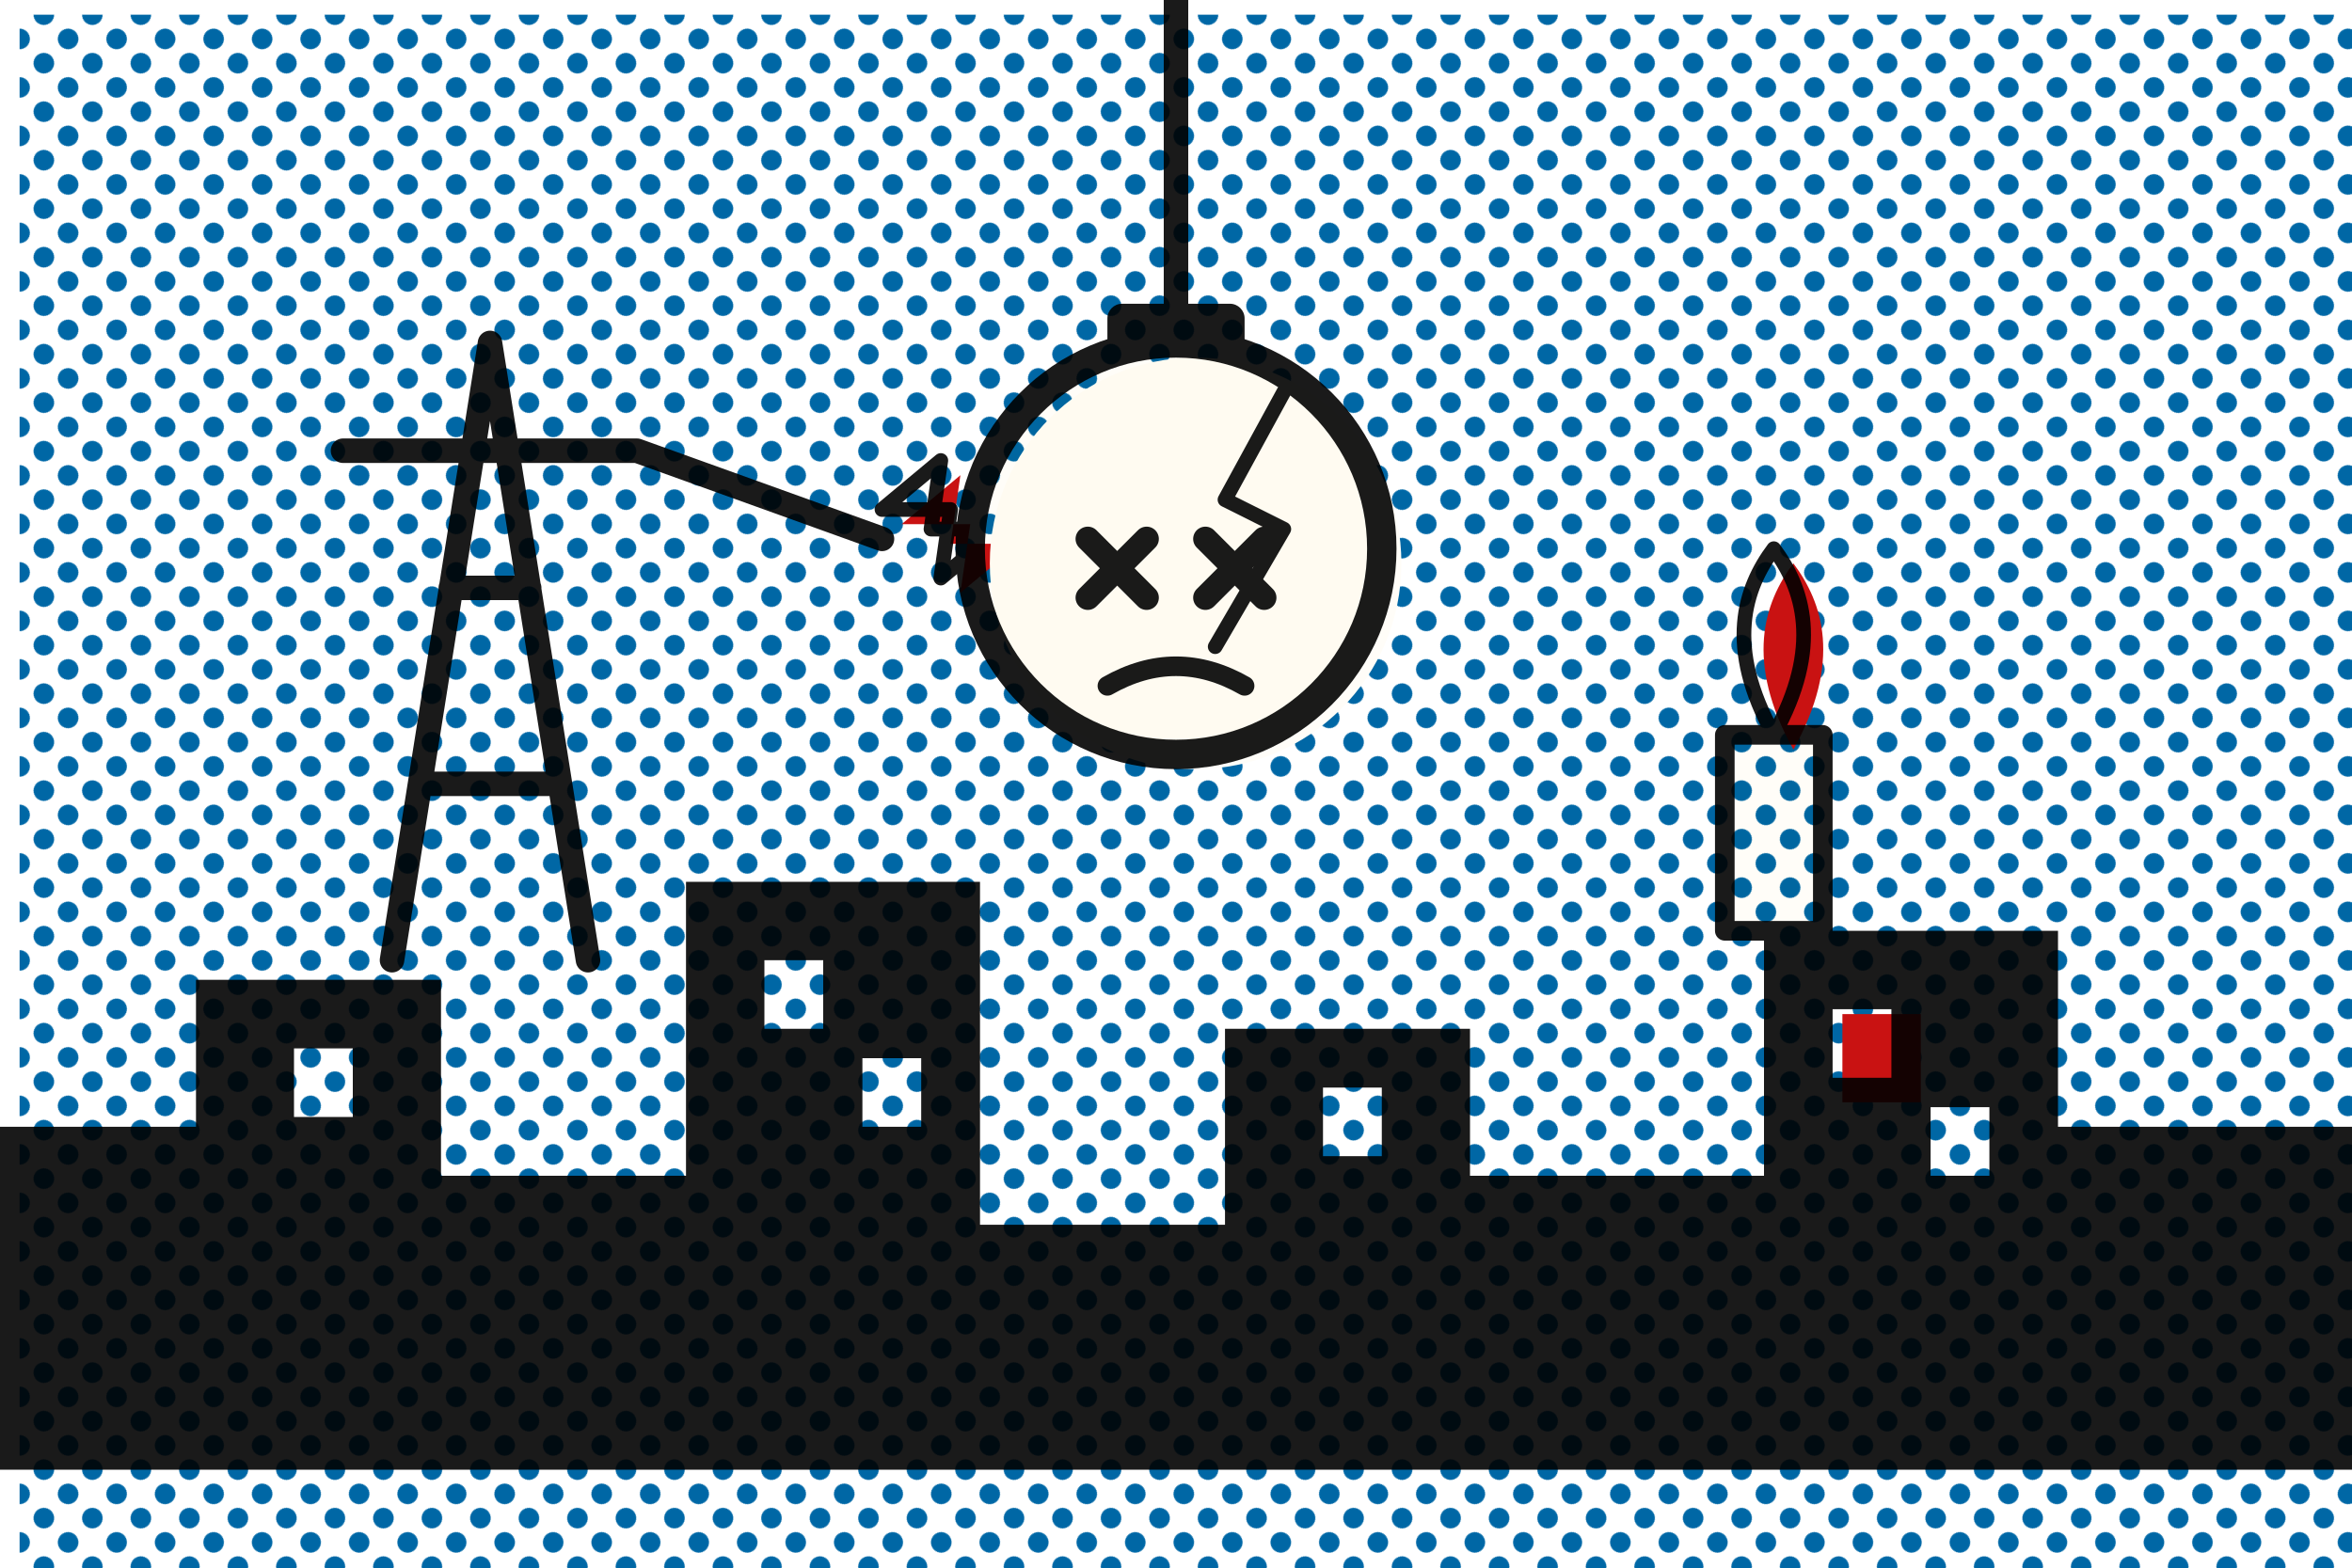
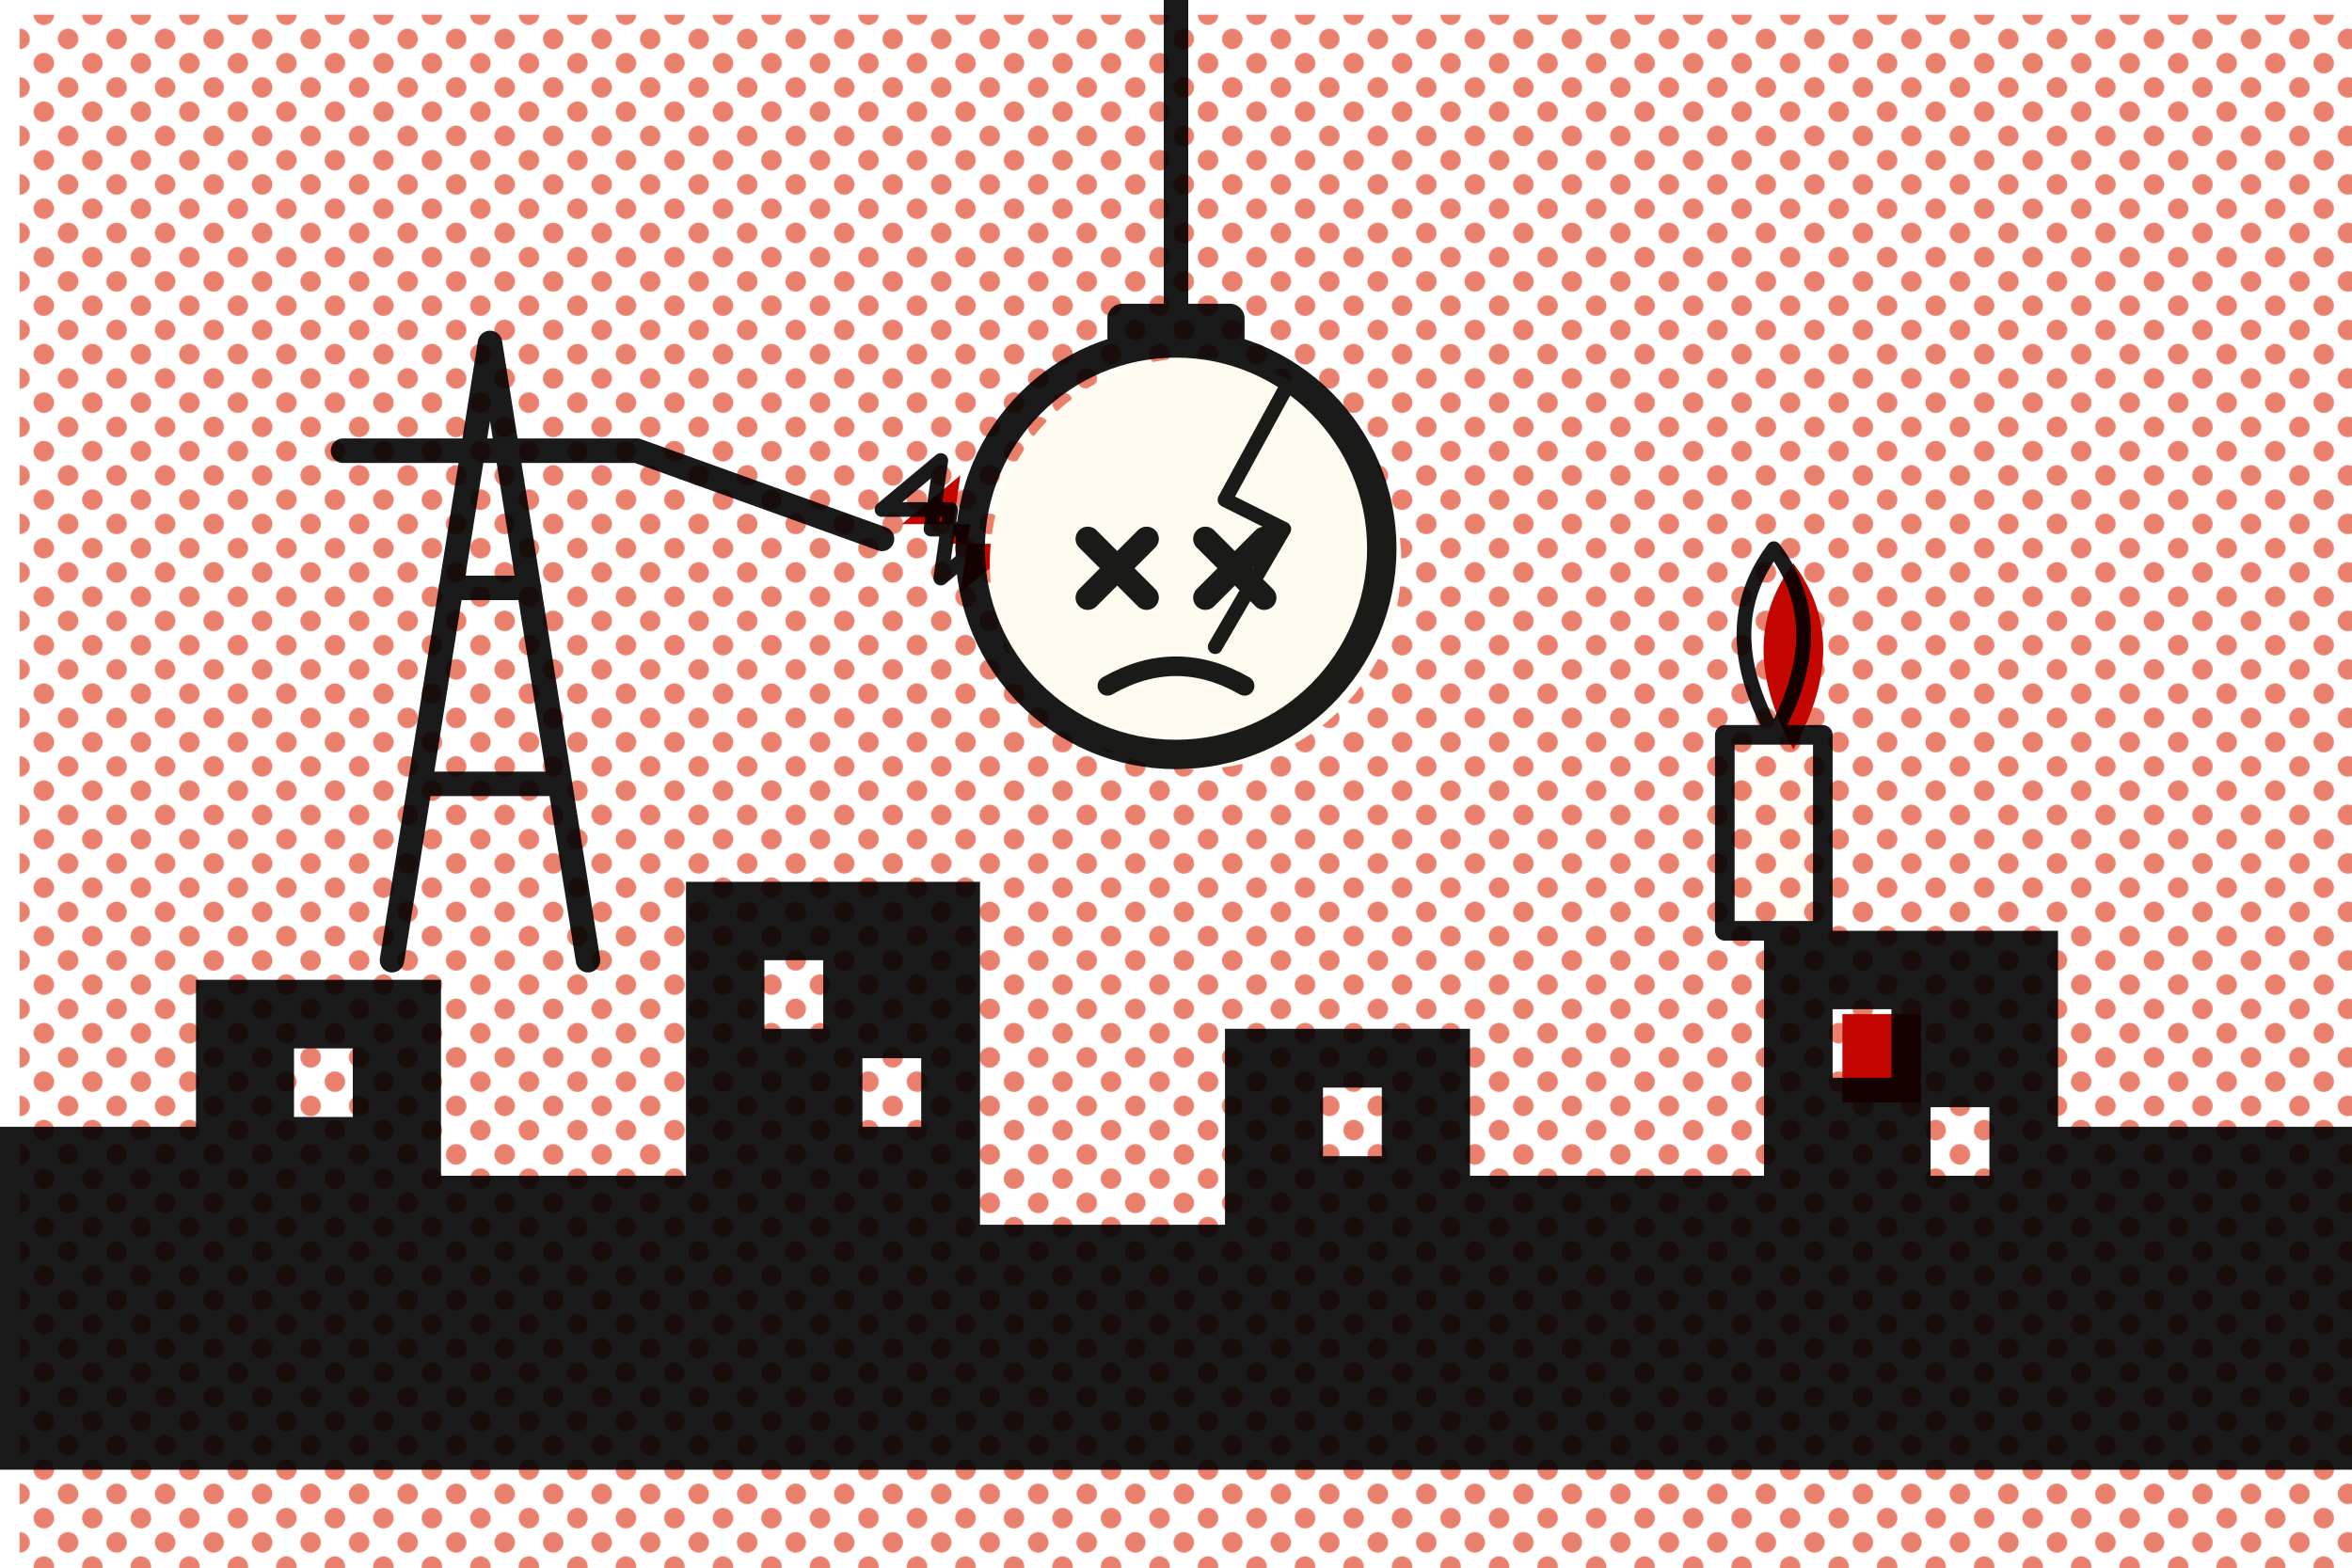
<svg xmlns="http://www.w3.org/2000/svg" viewBox="0 0 480 320" width="480" height="320" role="img" aria-labelledby="t">
  <defs>
    <pattern id="ht-red" width="7" height="7" patternUnits="userSpaceOnUse" patternTransform="rotate(15)">
-       <circle cx="3.5" cy="3.5" r="2.1" fill="#c91212" />
+       <circle cx="3.5" cy="3.5" r="2.1" fill="#c30700" />
    </pattern>
    <pattern id="ht-red-light" width="7" height="7" patternUnits="userSpaceOnUse" patternTransform="rotate(15)">
-       <circle cx="3.5" cy="3.5" r="1.2" fill="#c91212" />
+       <circle cx="3.5" cy="3.5" r="1.2" fill="#c30700" />
    </pattern>
-     <pattern id="ht-blue" width="7" height="7" patternUnits="userSpaceOnUse" patternTransform="rotate(45)">
-       <circle cx="3.5" cy="3.5" r="2.1" fill="#0067a5" />
+     <pattern id="ht-pink" width="7" height="7" patternUnits="userSpaceOnUse" patternTransform="rotate(45)">
+       <circle cx="3.5" cy="3.5" r="2.1" fill="#e9806e" />
    </pattern>
-     <pattern id="ht-blue-light" width="7" height="7" patternUnits="userSpaceOnUse" patternTransform="rotate(45)">
-       <circle cx="3.5" cy="3.5" r="1.2" fill="#0067a5" />
+     <pattern id="ht-pink-light" width="7" height="7" patternUnits="userSpaceOnUse" patternTransform="rotate(45)">
+       <circle cx="3.5" cy="3.5" r="1.2" fill="#e9806e" />
    </pattern>
    <pattern id="ht-ink" width="6" height="6" patternUnits="userSpaceOnUse" patternTransform="rotate(75)">
      <circle cx="3" cy="3" r="1.1" fill="#1a1a1a" />
    </pattern>
    <pattern id="hatch-ink" width="8" height="8" patternUnits="userSpaceOnUse" patternTransform="rotate(45)">
      <rect width="2.2" height="8" fill="#1a1a1a" />
    </pattern>
    <pattern id="hatch-red" width="8" height="8" patternUnits="userSpaceOnUse" patternTransform="rotate(-45)">
-       <rect width="2.6" height="8" fill="#c91212" />
+       <rect width="2.6" height="8" fill="#c30700" />
    </pattern>
  </defs>
  <g transform="translate(4 3)" style="mix-blend-mode:multiply">
-     <rect x="0" y="0" width="480" height="320" fill="url(#ht-blue)" />
-     <rect x="372" y="204" width="16" height="18" fill="#c91212" />
-     <path d="M180 104 l12 -10 l-2 14 l14 0 l-12 10 l2 -14 z" fill="#c91212" />
+     <rect x="0" y="0" width="480" height="320" fill="url(#ht-pink)" />
+     <rect x="372" y="204" width="16" height="18" fill="#c30700" />
+     <path d="M180 104 l12 -10 l-2 14 l14 0 l-12 10 l2 -14 z" fill="#c30700" />
    <circle cx="240" cy="112" r="42" fill="#fffdf8" />
-     <path d="M362 150 C372 132 368 120 362 112 C356 120 352 132 362 150 Z" fill="#c91212" />
+     <path d="M362 150 C372 132 368 120 362 112 C356 120 352 132 362 150 Z" fill="#c30700" />
  </g>
  <g style="mix-blend-mode:multiply" stroke-linecap="round" stroke-linejoin="round">
    <path d="M0 300 L0 230 L40 230 L40 200 L90 200 L90 240 L140 240 L140 180 L200 180 L200 250 L250 250 L250 210 L300 210 L300 240 L360 240 L360 190 L420 190 L420 230 L480 230 L480 300 Z M156 196 h12 v14 h-12 Z M176 216 h12 v14 h-12 Z M60 214 h12 v14 h-12 Z M270 222 h12 v14 h-12 Z M374 206 h12 v14 h-12 Z M394 226 h12 v14 h-12 Z" fill="#1a1a1a" fill-rule="evenodd" />
    <path d="M80 196 L100 70 L120 196 M86 160 L114 160 M92 120 L108 120 M70 92 L130 92 M130 92 L180 110" fill="none" stroke="#1a1a1a" stroke-width="5" />
    <path d="M180 104 l12 -10 l-2 14 l14 0 l-12 10 l2 -14 z" fill="none" stroke="#1a1a1a" stroke-width="3" />
    <path d="M240 0 L240 66" fill="none" stroke="#1a1a1a" stroke-width="5" />
    <rect x="226" y="62" width="28" height="16" rx="3" fill="#1a1a1a" />
    <circle cx="240" cy="112" r="42" fill="#fffdf8" stroke="#1a1a1a" stroke-width="6" />
    <path d="M222 110 L234 122 M234 110 L222 122 M246 110 L258 122 M258 110 L246 122" fill="none" stroke="#1a1a1a" stroke-width="5" />
    <path d="M226 140 Q240 132 254 140" fill="none" stroke="#1a1a1a" stroke-width="4" />
    <path d="M262 80 L250 102 L262 108 L248 132" fill="none" stroke="#1a1a1a" stroke-width="3" />
    <rect x="352" y="150" width="20" height="40" fill="#fffdf8" stroke="#1a1a1a" stroke-width="4" />
    <path d="M362 150 C372 132 368 120 362 112 C356 120 352 132 362 150 Z" fill="none" stroke="#1a1a1a" stroke-width="3" />
  </g>
</svg>
